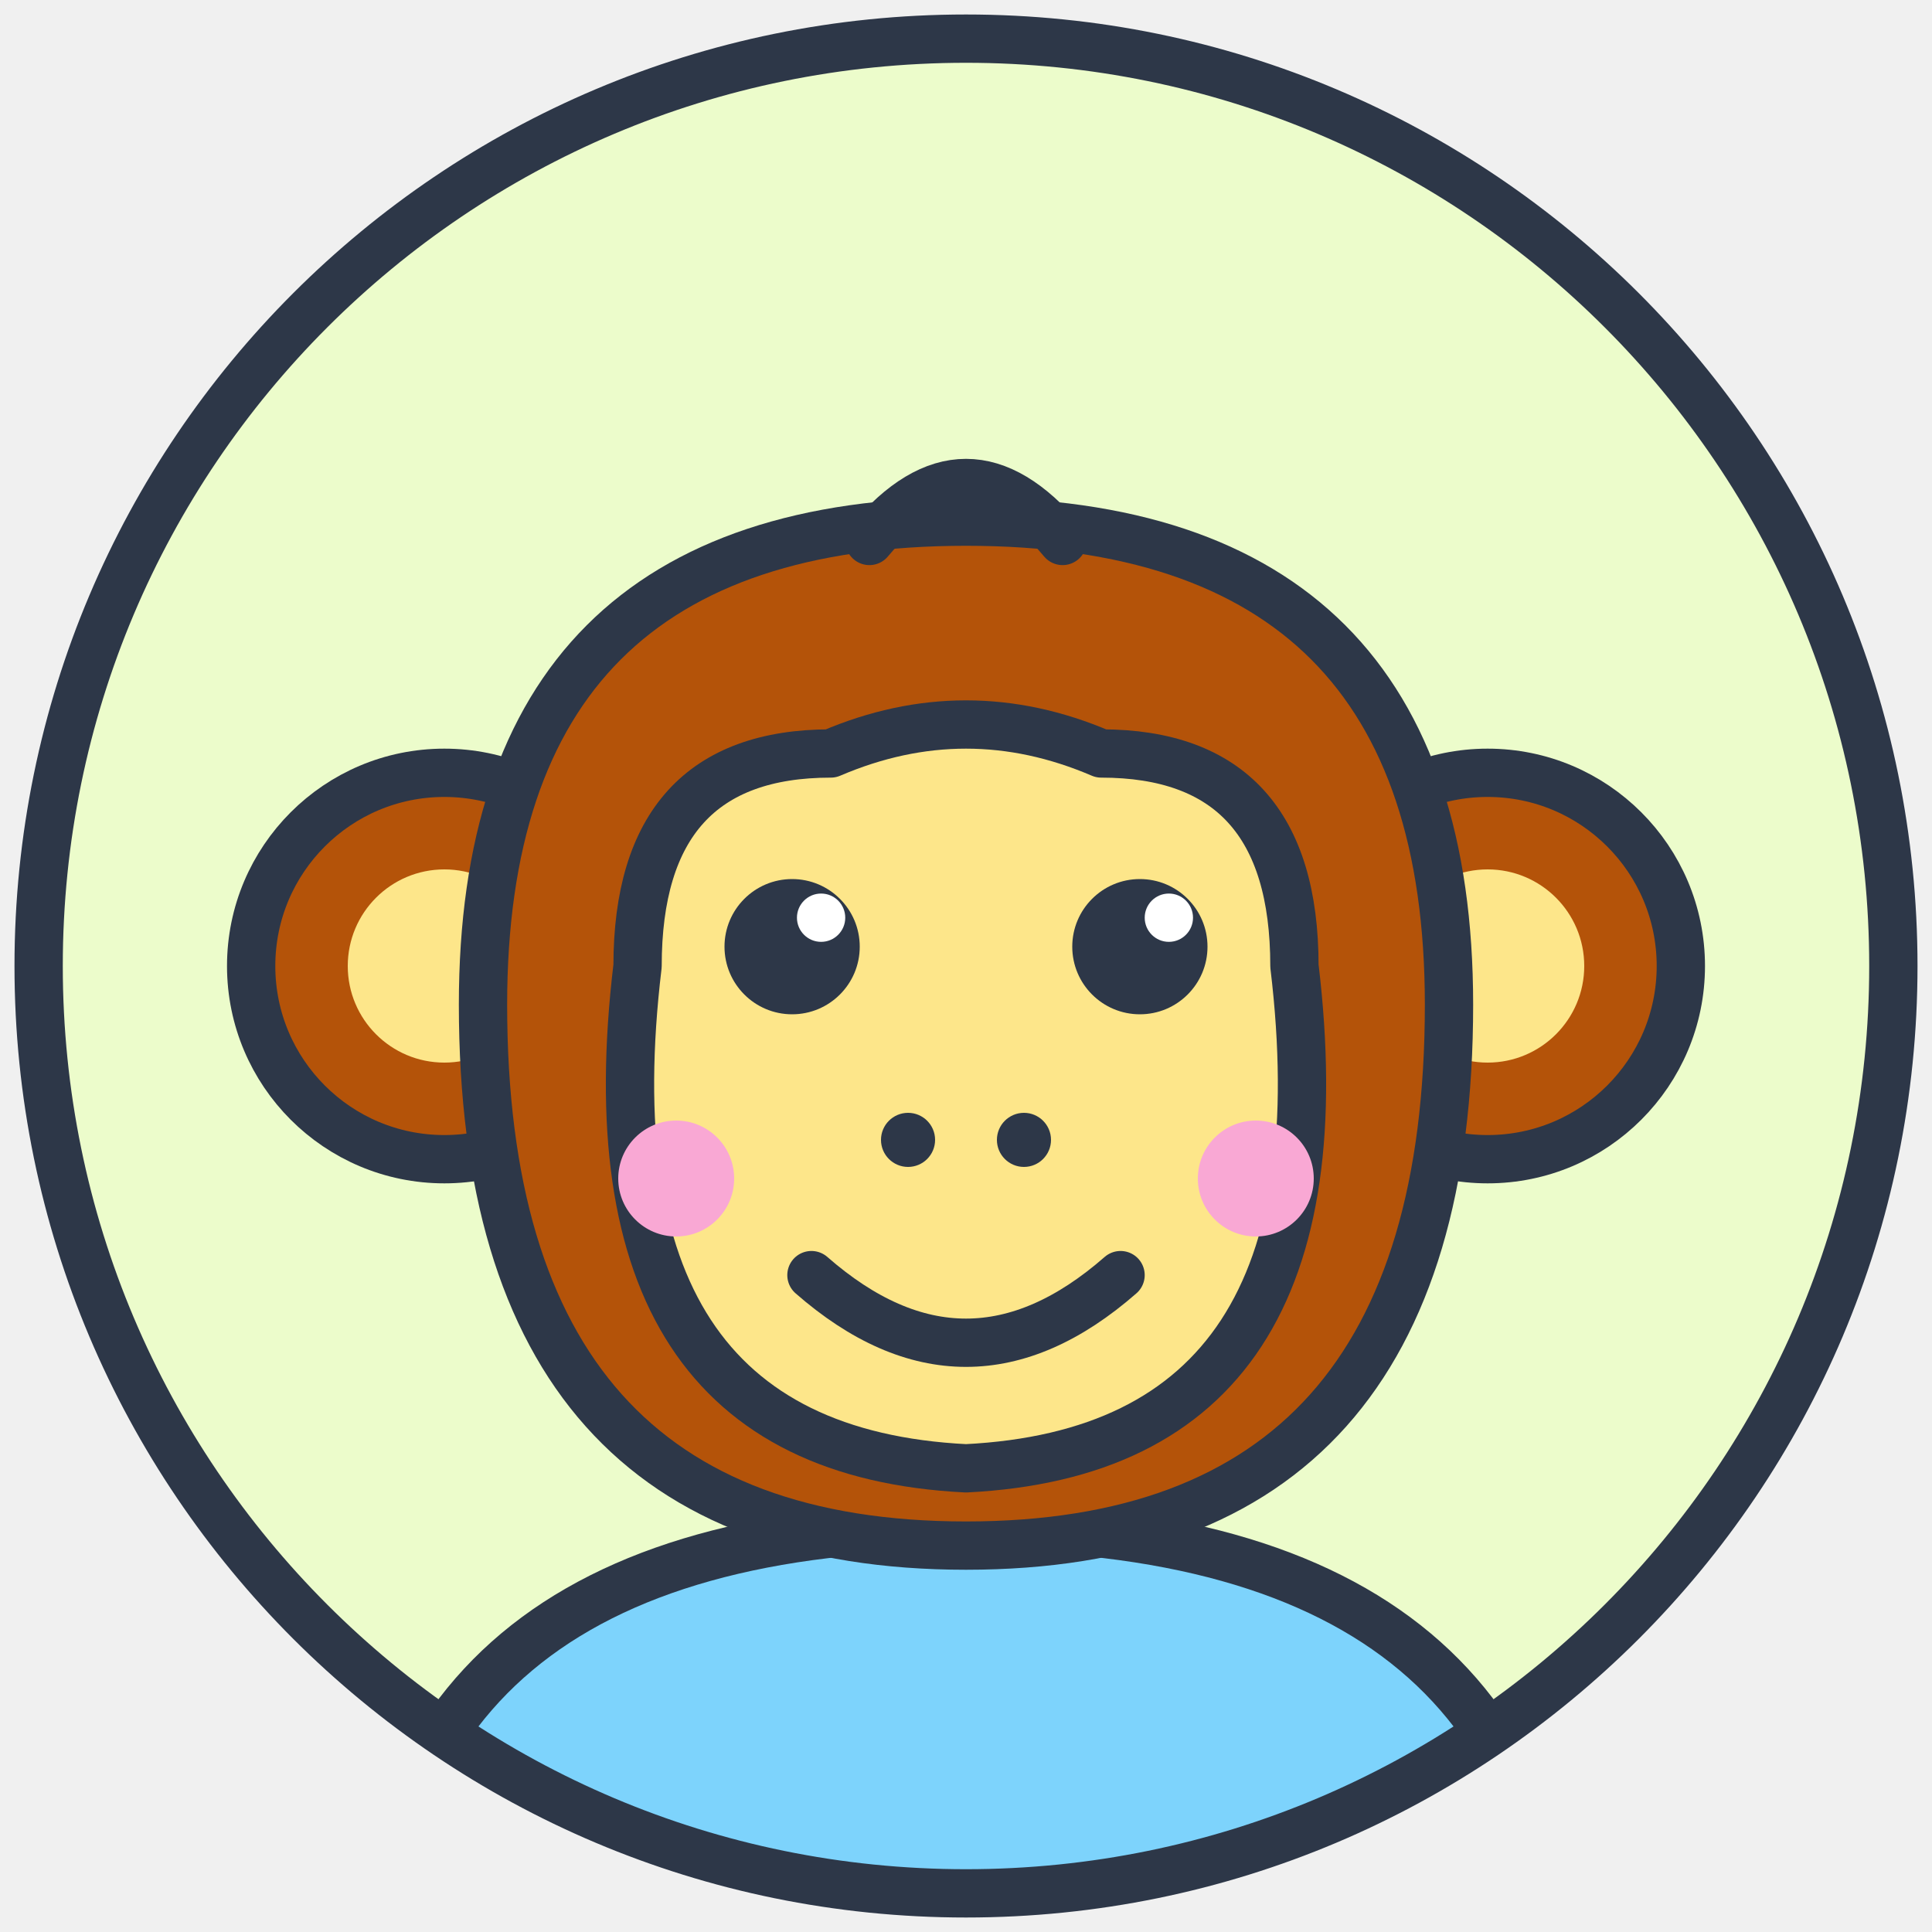
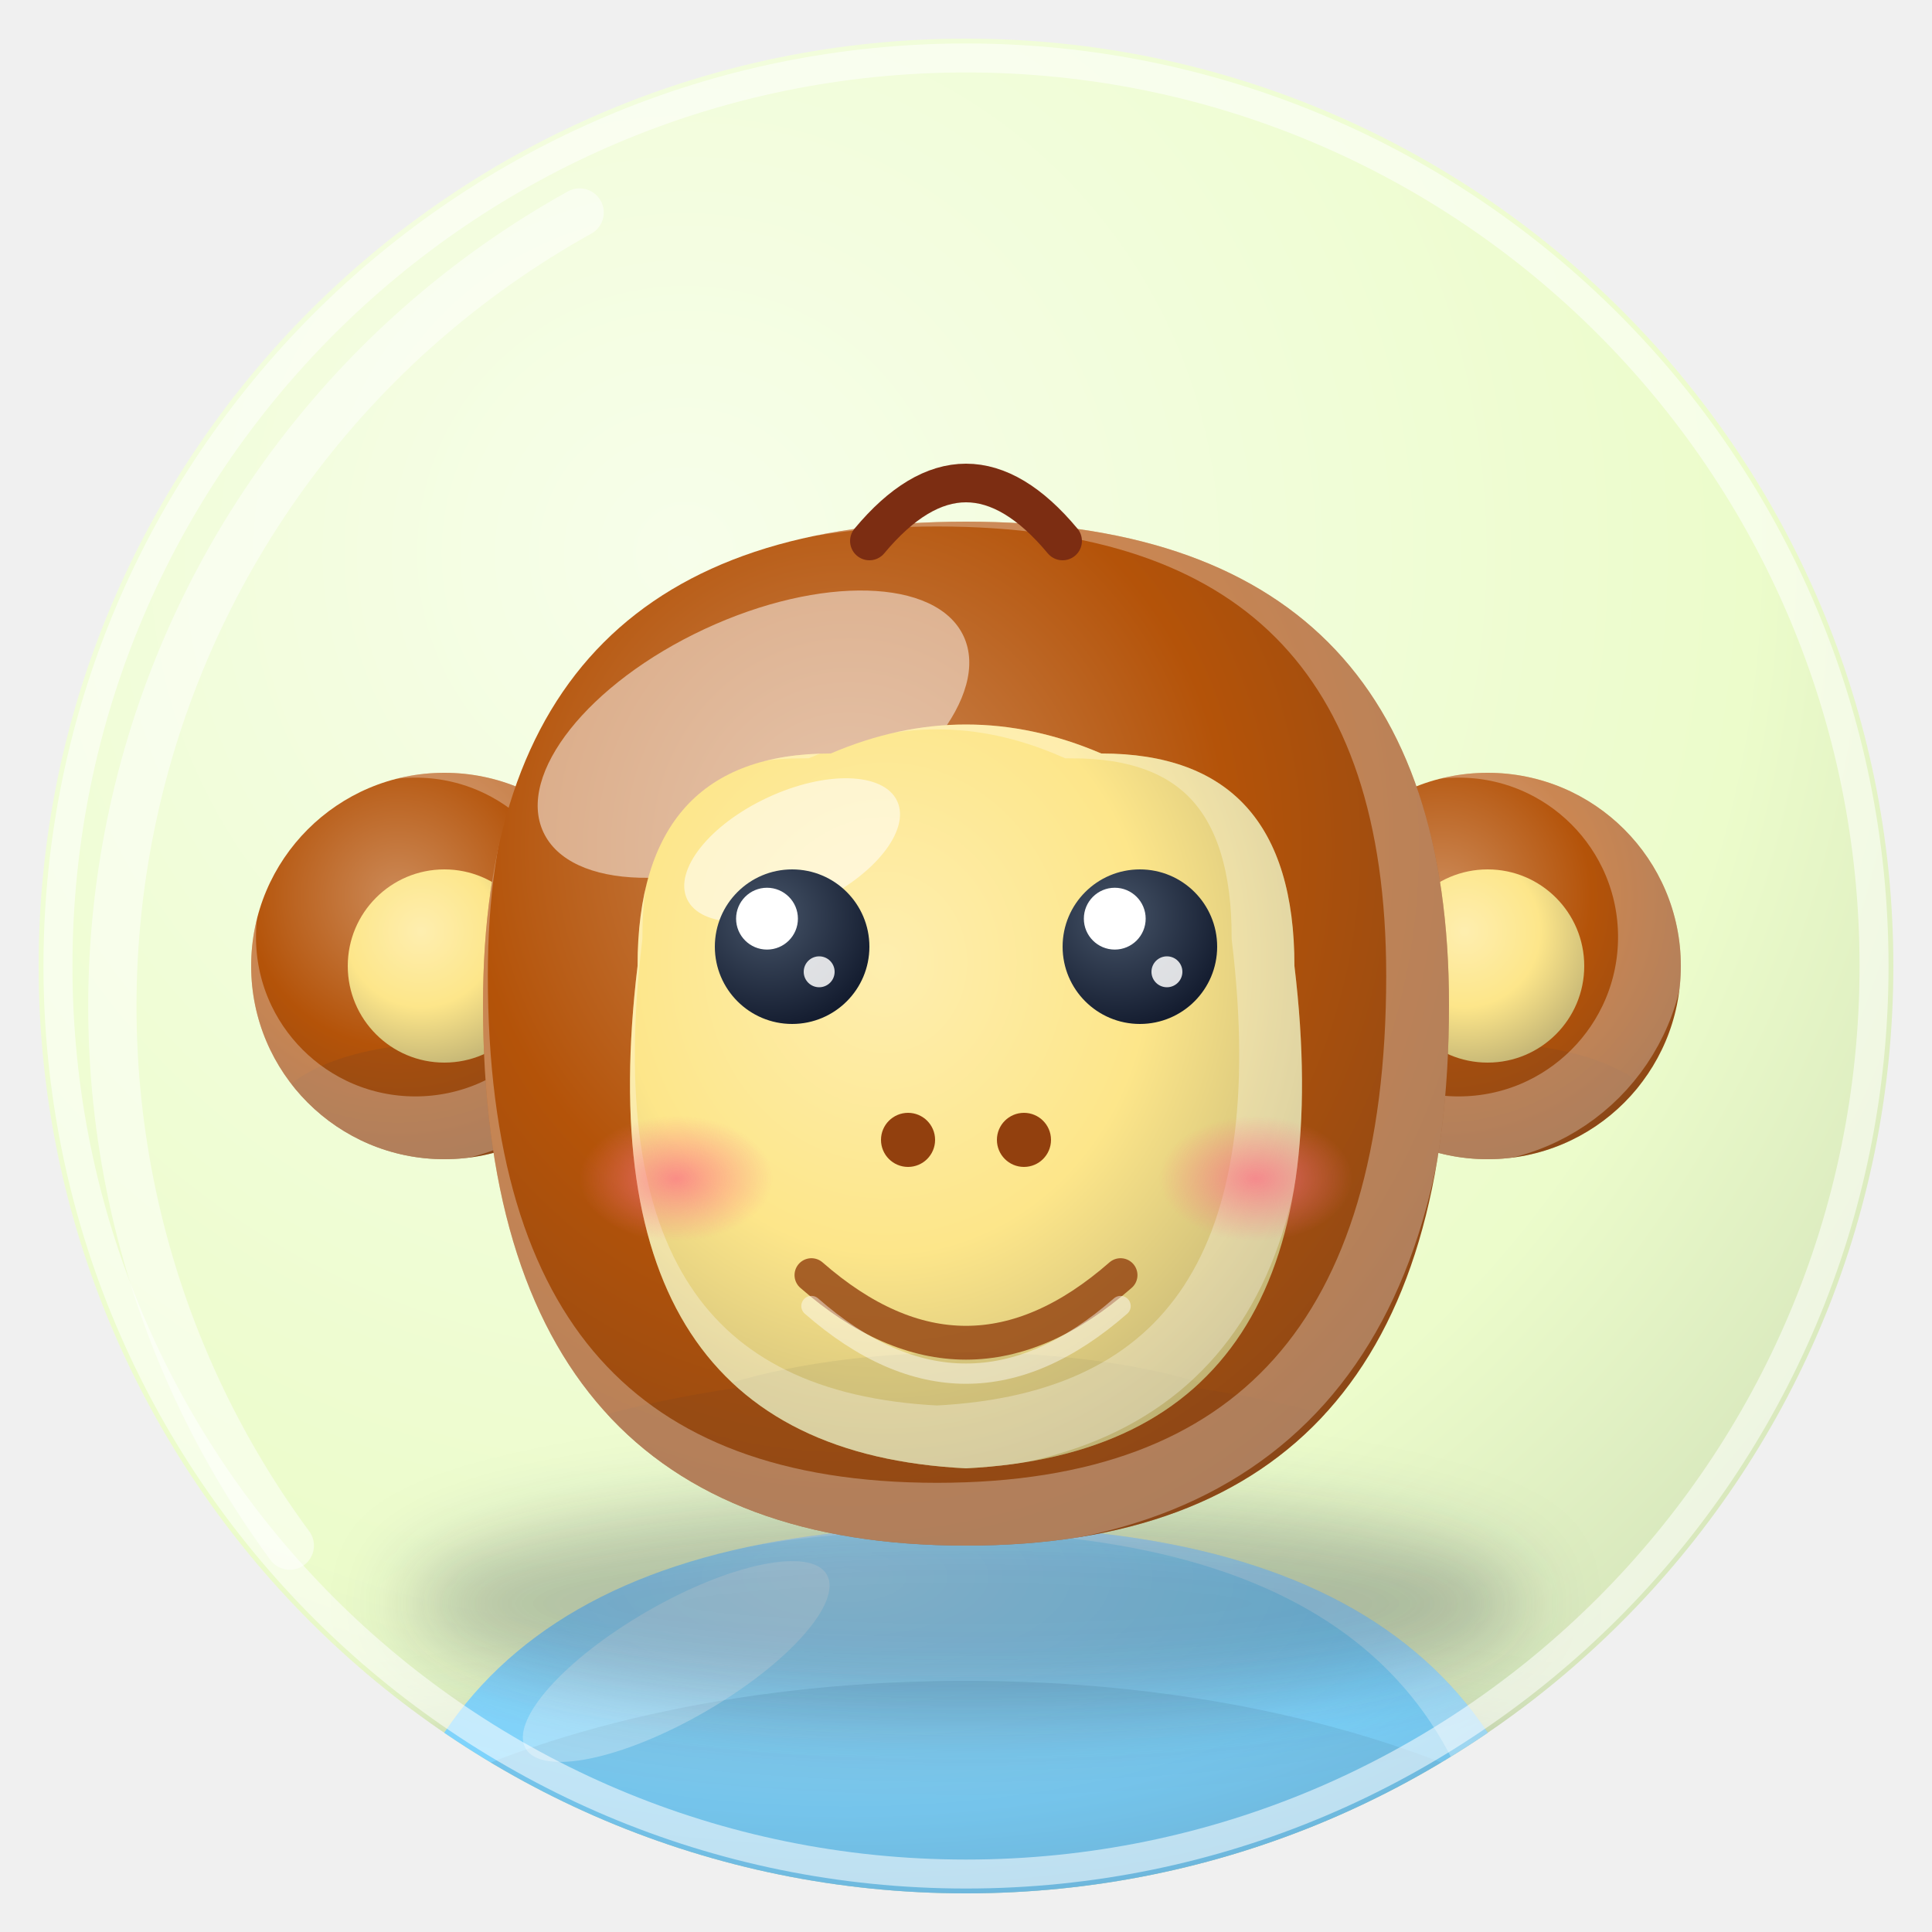
- <svg xmlns="http://www.w3.org/2000/svg" viewBox="0 0 200 200" role="img" aria-labelledby="t">
+ <svg xmlns="http://www.w3.org/2000/svg" viewBox="0 0 200 200" role="img" aria-labelledby="monkey-t">
  <defs>
-     <clipPath id="c">
+     <radialGradient id="monkey-bg" cx="0.35" cy="0.28" r="0.95">
+       <stop offset="0" stop-color="#F7FEEA" />
+       <stop offset="0.6" stop-color="#ECFCCB" />
+       <stop offset="1" stop-color="#C3D2AE" />
+     </radialGradient>
+     <clipPath id="monkey-clip">
      <circle cx="100" cy="100" r="96" />
    </clipPath>
+     <filter id="monkey-blur" x="-30%" y="-80%" width="160%" height="260%">
+       <feGaussianBlur stdDeviation="4" />
+     </filter>
+     <radialGradient id="monkey-blush" cx="0.5" cy="0.5" r="0.5">
+       <stop offset="0" stop-color="#FB7185" stop-opacity="0.75" />
+       <stop offset="1" stop-color="#FB7185" stop-opacity="0" />
+     </radialGradient>
+     <radialGradient id="monkey-eye" cx="0.35" cy="0.3" r="0.8">
+       <stop offset="0" stop-color="#475569" />
+       <stop offset="1" stop-color="#0F172A" />
+     </radialGradient>
+     <path id="monkey-body" d="M38 210Q38 158 100 158Q162 158 162 210Z" />
+     <radialGradient id="monkey-bodyg" cx="0.4" cy="0.1" r="0.95">
+       <stop offset="0" stop-color="#A7E1FD" />
+       <stop offset="0.5" stop-color="#7DD3FC" />
+       <stop offset="1" stop-color="#61A0C2" />
+     </radialGradient>
+     <clipPath id="monkey-bodyc">
+       <use href="#monkey-body" />
+     </clipPath>
+     <radialGradient id="monkey-inner" cx="0.38" cy="0.32" r="0.78">
+       <stop offset="0" stop-color="#FEEEAF" />
+       <stop offset="0.5" stop-color="#FDE68A" />
+       <stop offset="1" stop-color="#BAAD72" />
+     </radialGradient>
+     <path id="monkey-earL" d="M66 100A20 20 0 1 0 26 100A20 20 0 1 0 66 100Z" />
+     <radialGradient id="monkey-earLg" cx="0.38" cy="0.32" r="0.78">
+       <stop offset="0" stop-color="#CC8A58" />
+       <stop offset="0.5" stop-color="#B45309" />
+       <stop offset="1" stop-color="#874618" />
+     </radialGradient>
+     <clipPath id="monkey-earLc">
+       <use href="#monkey-earL" />
+     </clipPath>
+     <path id="monkey-earR" d="M174 100A20 20 0 1 0 134 100A20 20 0 1 0 174 100Z" />
+     <radialGradient id="monkey-earRg" cx="0.38" cy="0.32" r="0.78">
+       <stop offset="0" stop-color="#CC8A58" />
+       <stop offset="0.5" stop-color="#B45309" />
+       <stop offset="1" stop-color="#874618" />
+     </radialGradient>
+     <clipPath id="monkey-earRc">
+       <use href="#monkey-earR" />
+     </clipPath>
+     <path id="monkey-head" d="M50 104Q50 54 100 54Q150 54 150 104Q150 160 100 160Q50 160 50 104Z" />
+     <radialGradient id="monkey-headg" cx="0.38" cy="0.32" r="0.78">
+       <stop offset="0" stop-color="#CC8A58" />
+       <stop offset="0.5" stop-color="#B45309" />
+       <stop offset="1" stop-color="#874618" />
+     </radialGradient>
+     <clipPath id="monkey-headc">
+       <use href="#monkey-head" />
+     </clipPath>
+     <path id="monkey-facep" d="M66 100Q66 78 86 78Q100 72 114 78Q134 78 134 100Q140 150 100 152Q60 150 66 100Z" />
+     <radialGradient id="monkey-facepg" cx="0.38" cy="0.32" r="0.78">
+       <stop offset="0" stop-color="#FEEEAF" />
+       <stop offset="0.5" stop-color="#FDE68A" />
+       <stop offset="1" stop-color="#BAAD72" />
+     </radialGradient>
+     <clipPath id="monkey-facepc">
+       <use href="#monkey-facep" />
+     </clipPath>
  </defs>
-   <circle cx="100" cy="100" r="96" fill="#ECFCCB" />
-   <g clip-path="url(#c)" stroke="#2D3748" stroke-width="5" stroke-linejoin="round" stroke-linecap="round">
-     <path d="M38 210Q38 158 100 158Q162 158 162 210Z" fill="#7DD3FC" />
-     <circle cx="46" cy="100" r="20" fill="#B45309" />
-     <circle cx="154" cy="100" r="20" fill="#B45309" />
-     <circle cx="46" cy="100" r="10" fill="#FDE68A" stroke="none" />
-     <circle cx="154" cy="100" r="10" fill="#FDE68A" stroke="none" />
-     <path d="M50 104Q50 54 100 54Q150 54 150 104Q150 160 100 160Q50 160 50 104Z" fill="#B45309" />
-     <path d="M66 100Q66 78 86 78Q100 72 114 78Q134 78 134 100Q140 150 100 152Q60 150 66 100Z" fill="#FDE68A" />
-     <path d="M90 56Q100 44 110 56" fill="none" />
-     <circle cx="70" cy="122" r="6" fill="#F9A8D4" stroke="none" />
-     <circle cx="130" cy="122" r="6" fill="#F9A8D4" stroke="none" />
-     <circle cx="94" cy="118" r="2.8" fill="#2D3748" stroke="none" />
-     <circle cx="106" cy="118" r="2.8" fill="#2D3748" stroke="none" />
-     <path d="M84 132Q100 146 116 132" fill="none" />
-     <circle cx="82" cy="98" r="7" fill="#2D3748" stroke="none" />
-     <circle cx="118" cy="98" r="7" fill="#2D3748" stroke="none" />
-     <circle cx="85" cy="95" r="2.5" fill="#fff" stroke="none" />
-     <circle cx="121" cy="95" r="2.5" fill="#fff" stroke="none" />
+   <circle cx="100" cy="100" r="96" fill="url(#monkey-bg)" />
+   <g clip-path="url(#monkey-clip)">
+     <ellipse cx="100" cy="190" rx="82" ry="14" fill="#1E293B" opacity="0.18" filter="url(#monkey-blur)" />
+     <use href="#monkey-body" fill="url(#monkey-bodyg)" />
+     <g clip-path="url(#monkey-bodyc)">
+       <ellipse cx="100" cy="214" rx="80" ry="40" fill="#61A0C2" opacity="0.3" />
+       <use href="#monkey-body" fill="none" stroke="#fff" stroke-width="7" opacity="0.3" transform="translate(-3 -3)" />
+     </g>
+     <ellipse cx="70" cy="172" rx="18" ry="6" fill="#fff" opacity="0.3" transform="rotate(-30 70 172)" />
+     <ellipse cx="100" cy="166" rx="58" ry="11" fill="#1E293B" opacity="0.28" filter="url(#monkey-blur)" />
+     <use href="#monkey-earL" fill="url(#monkey-earLg)" />
+     <g clip-path="url(#monkey-earLc)">
+       <ellipse cx="46" cy="116" rx="18" ry="8" fill="#874618" opacity="0.32" />
+       <use href="#monkey-earL" fill="none" stroke="#fff" stroke-width="7" opacity="0.3" transform="translate(-3 -3)" />
+     </g>
+     <use href="#monkey-earR" fill="url(#monkey-earRg)" />
+     <g clip-path="url(#monkey-earRc)">
+       <ellipse cx="154" cy="116" rx="18" ry="8" fill="#874618" opacity="0.32" />
+       <use href="#monkey-earR" fill="none" stroke="#fff" stroke-width="7" opacity="0.3" transform="translate(-3 -3)" />
+     </g>
+     <circle cx="46" cy="100" r="10" fill="url(#monkey-inner)" />
+     <circle cx="154" cy="100" r="10" fill="url(#monkey-inner)" />
+     <use href="#monkey-head" fill="url(#monkey-headg)" />
+     <g clip-path="url(#monkey-headc)">
+       <ellipse cx="100" cy="164" rx="62" ry="22" fill="#874618" opacity="0.32" />
+       <use href="#monkey-head" fill="none" stroke="#fff" stroke-width="7" opacity="0.3" transform="translate(-3 -3)" />
+     </g>
+     <ellipse cx="78" cy="76" rx="24" ry="12" fill="#fff" opacity="0.5" transform="rotate(-25 78 76)" />
+     <use href="#monkey-facep" fill="url(#monkey-facepg)" />
+     <g clip-path="url(#monkey-facepc)">
+       <ellipse cx="100" cy="152" rx="36" ry="12" fill="#BAAD72" opacity="0.32" />
+       <use href="#monkey-facep" fill="none" stroke="#fff" stroke-width="7" opacity="0.3" transform="translate(-3 -3)" />
+     </g>
+     <ellipse cx="82" cy="88" rx="12" ry="6" fill="#fff" opacity="0.55" transform="rotate(-25 82 88)" />
+     <path d="M90 56Q100 44 110 56" fill="none" stroke="#7C2D12" stroke-width="4" stroke-linecap="round" stroke-linejoin="round" />
+     <ellipse cx="70" cy="122" rx="10" ry="6.5" fill="url(#monkey-blush)" />
+     <ellipse cx="130" cy="122" rx="10" ry="6.5" fill="url(#monkey-blush)" />
+     <circle cx="94" cy="118" r="2.8" fill="#92400E" />
+     <circle cx="106" cy="118" r="2.8" fill="#92400E" />
+     <path d="M84 132Q100 146 116 132" fill="none" stroke="#92400E" stroke-width="3.5" stroke-linecap="round" opacity=".8" />
+     <path d="M84 132Q100 146 116 132" fill="none" stroke="#fff" stroke-width="2.1" stroke-linecap="round" opacity=".45" transform="translate(0 3.2)" />
+     <circle cx="82" cy="98" r="8" fill="url(#monkey-eye)" />
+     <circle cx="79.4" cy="95.1" r="3.2" fill="#fff" />
+     <circle cx="84.8" cy="100.6" r="1.6" fill="#fff" opacity=".85" />
+     <circle cx="118" cy="98" r="8" fill="url(#monkey-eye)" />
+     <circle cx="115.4" cy="95.1" r="3.2" fill="#fff" />
+     <circle cx="120.8" cy="100.6" r="1.6" fill="#fff" opacity=".85" />
  </g>
-   <circle cx="100" cy="100" r="96" fill="none" stroke="#2D3748" stroke-width="5" />
+   <circle cx="100" cy="100" r="94" fill="none" stroke="#fff" stroke-opacity=".55" stroke-width="3" />
+   <path d="M30 160A94 94 0 0 1 60 22" fill="none" stroke="#fff" stroke-opacity=".5" stroke-width="5" stroke-linecap="round" />
</svg>
